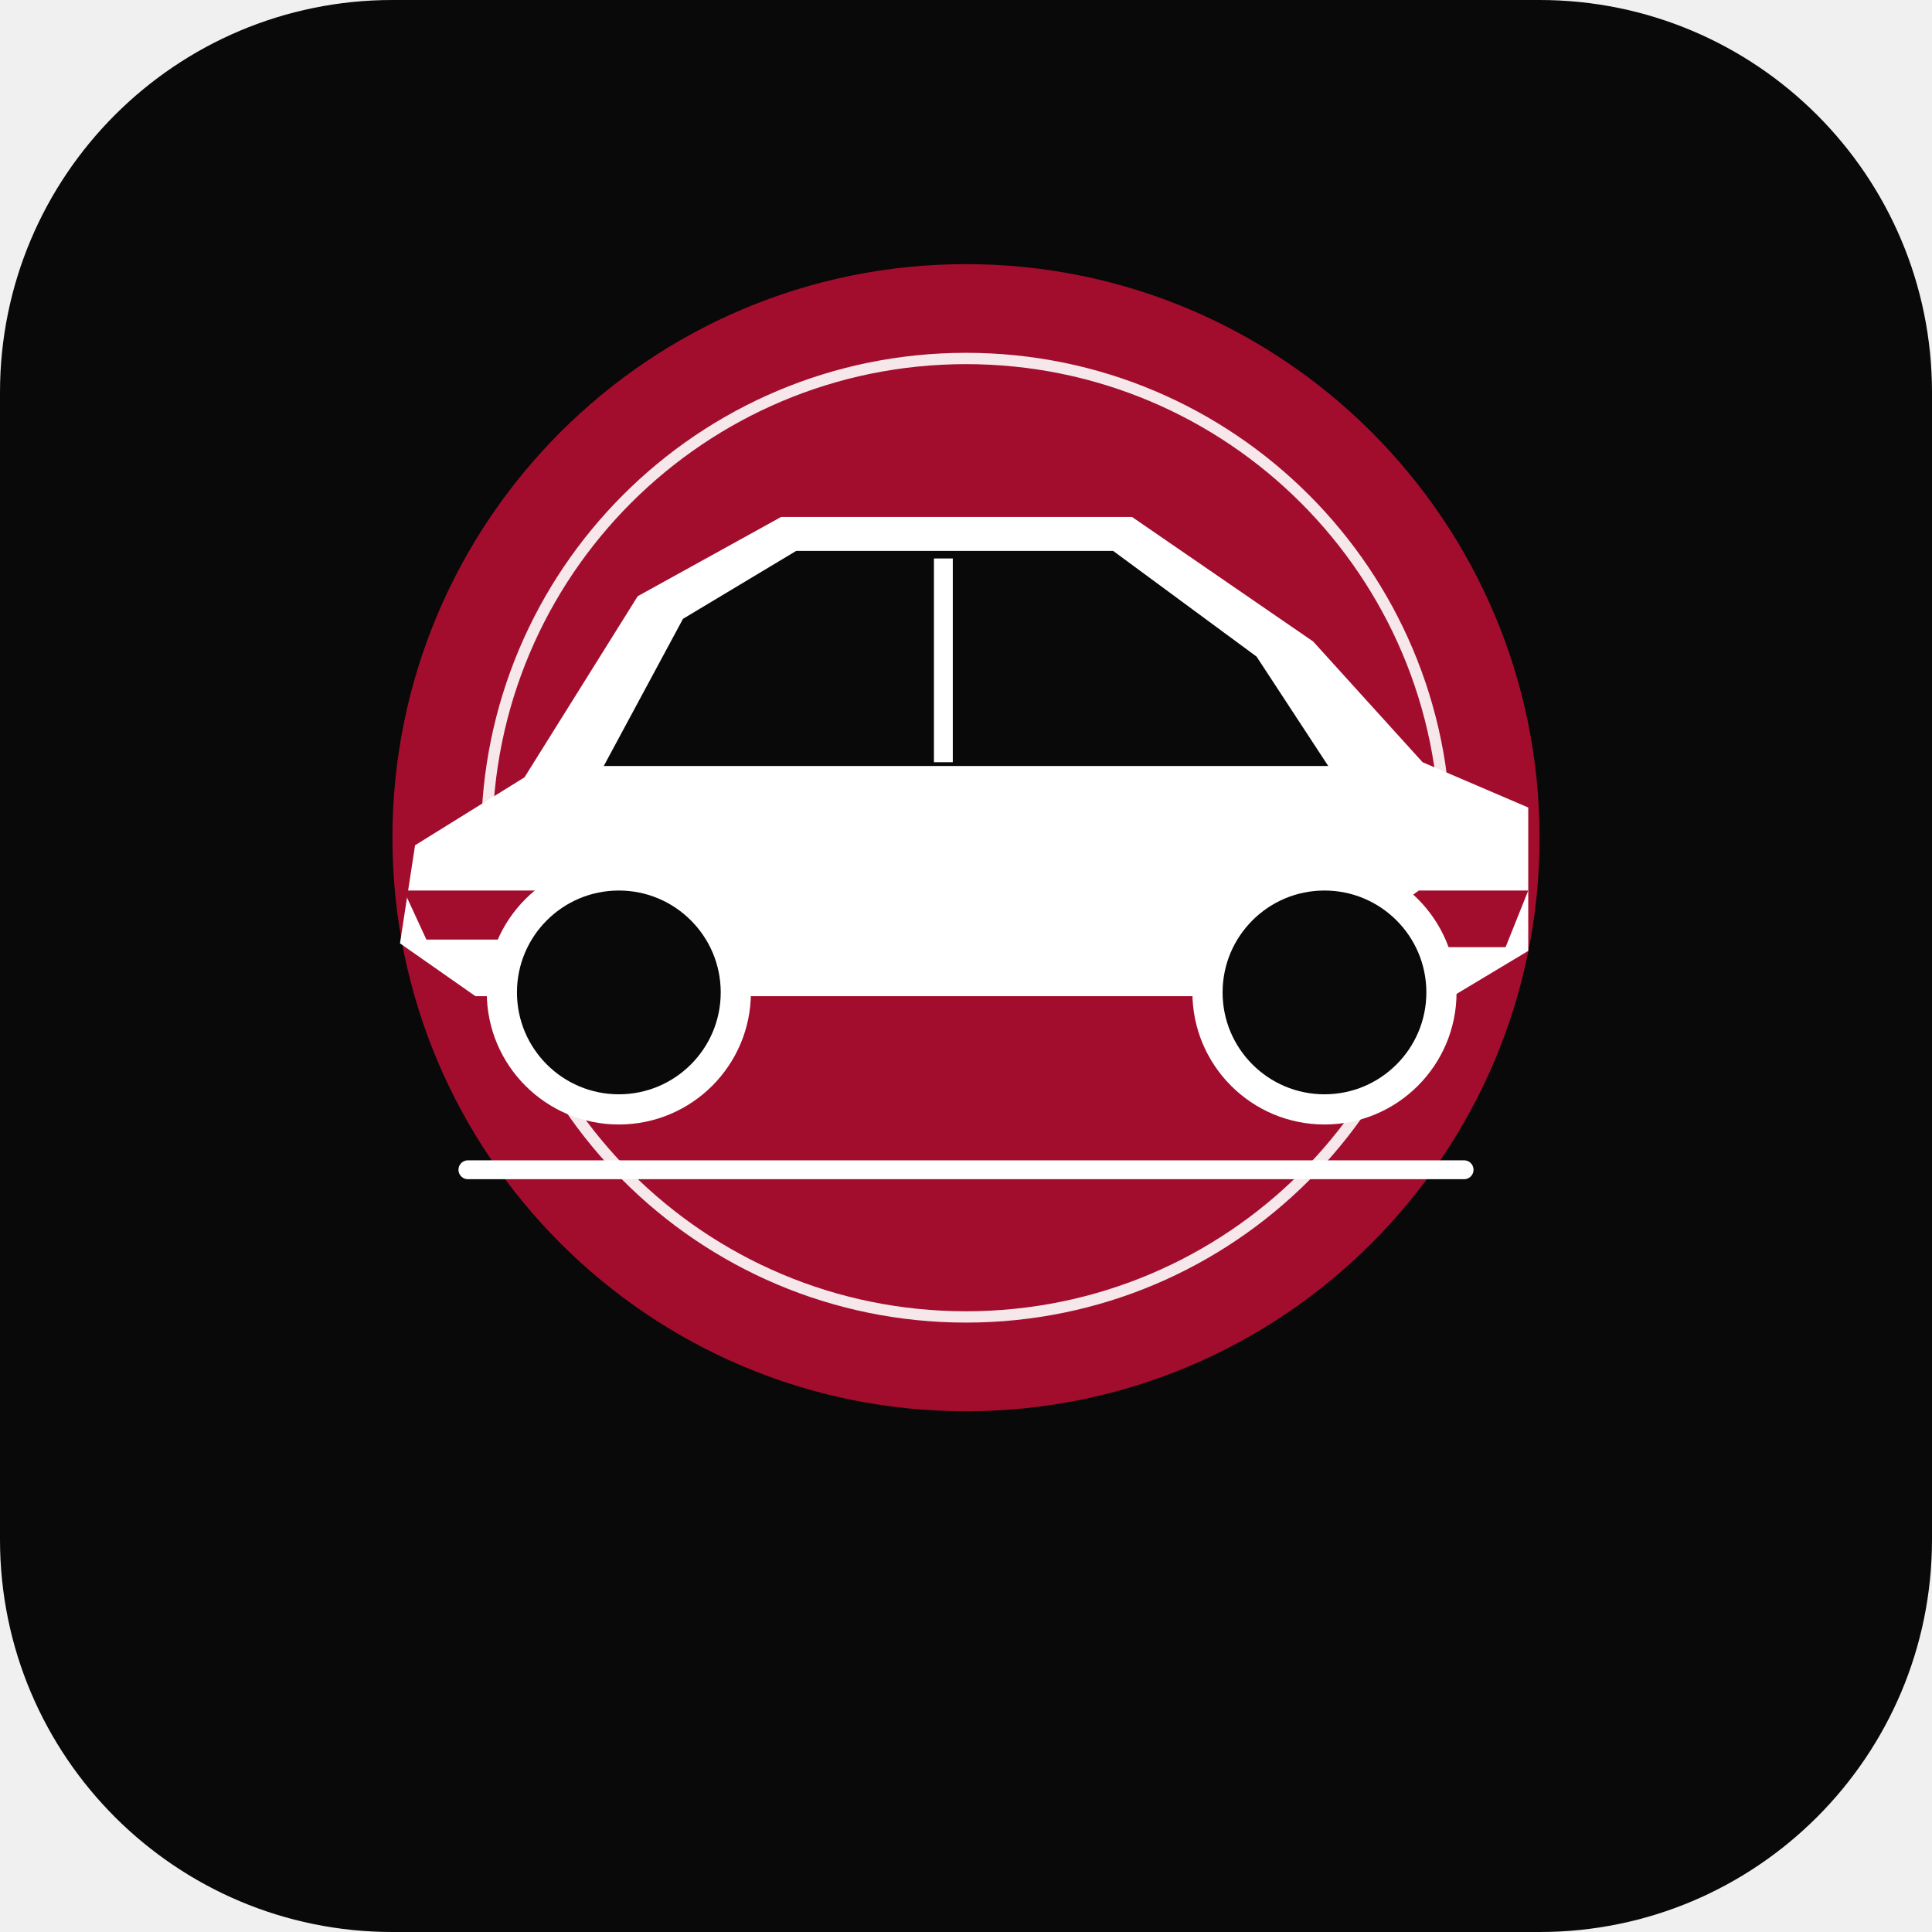
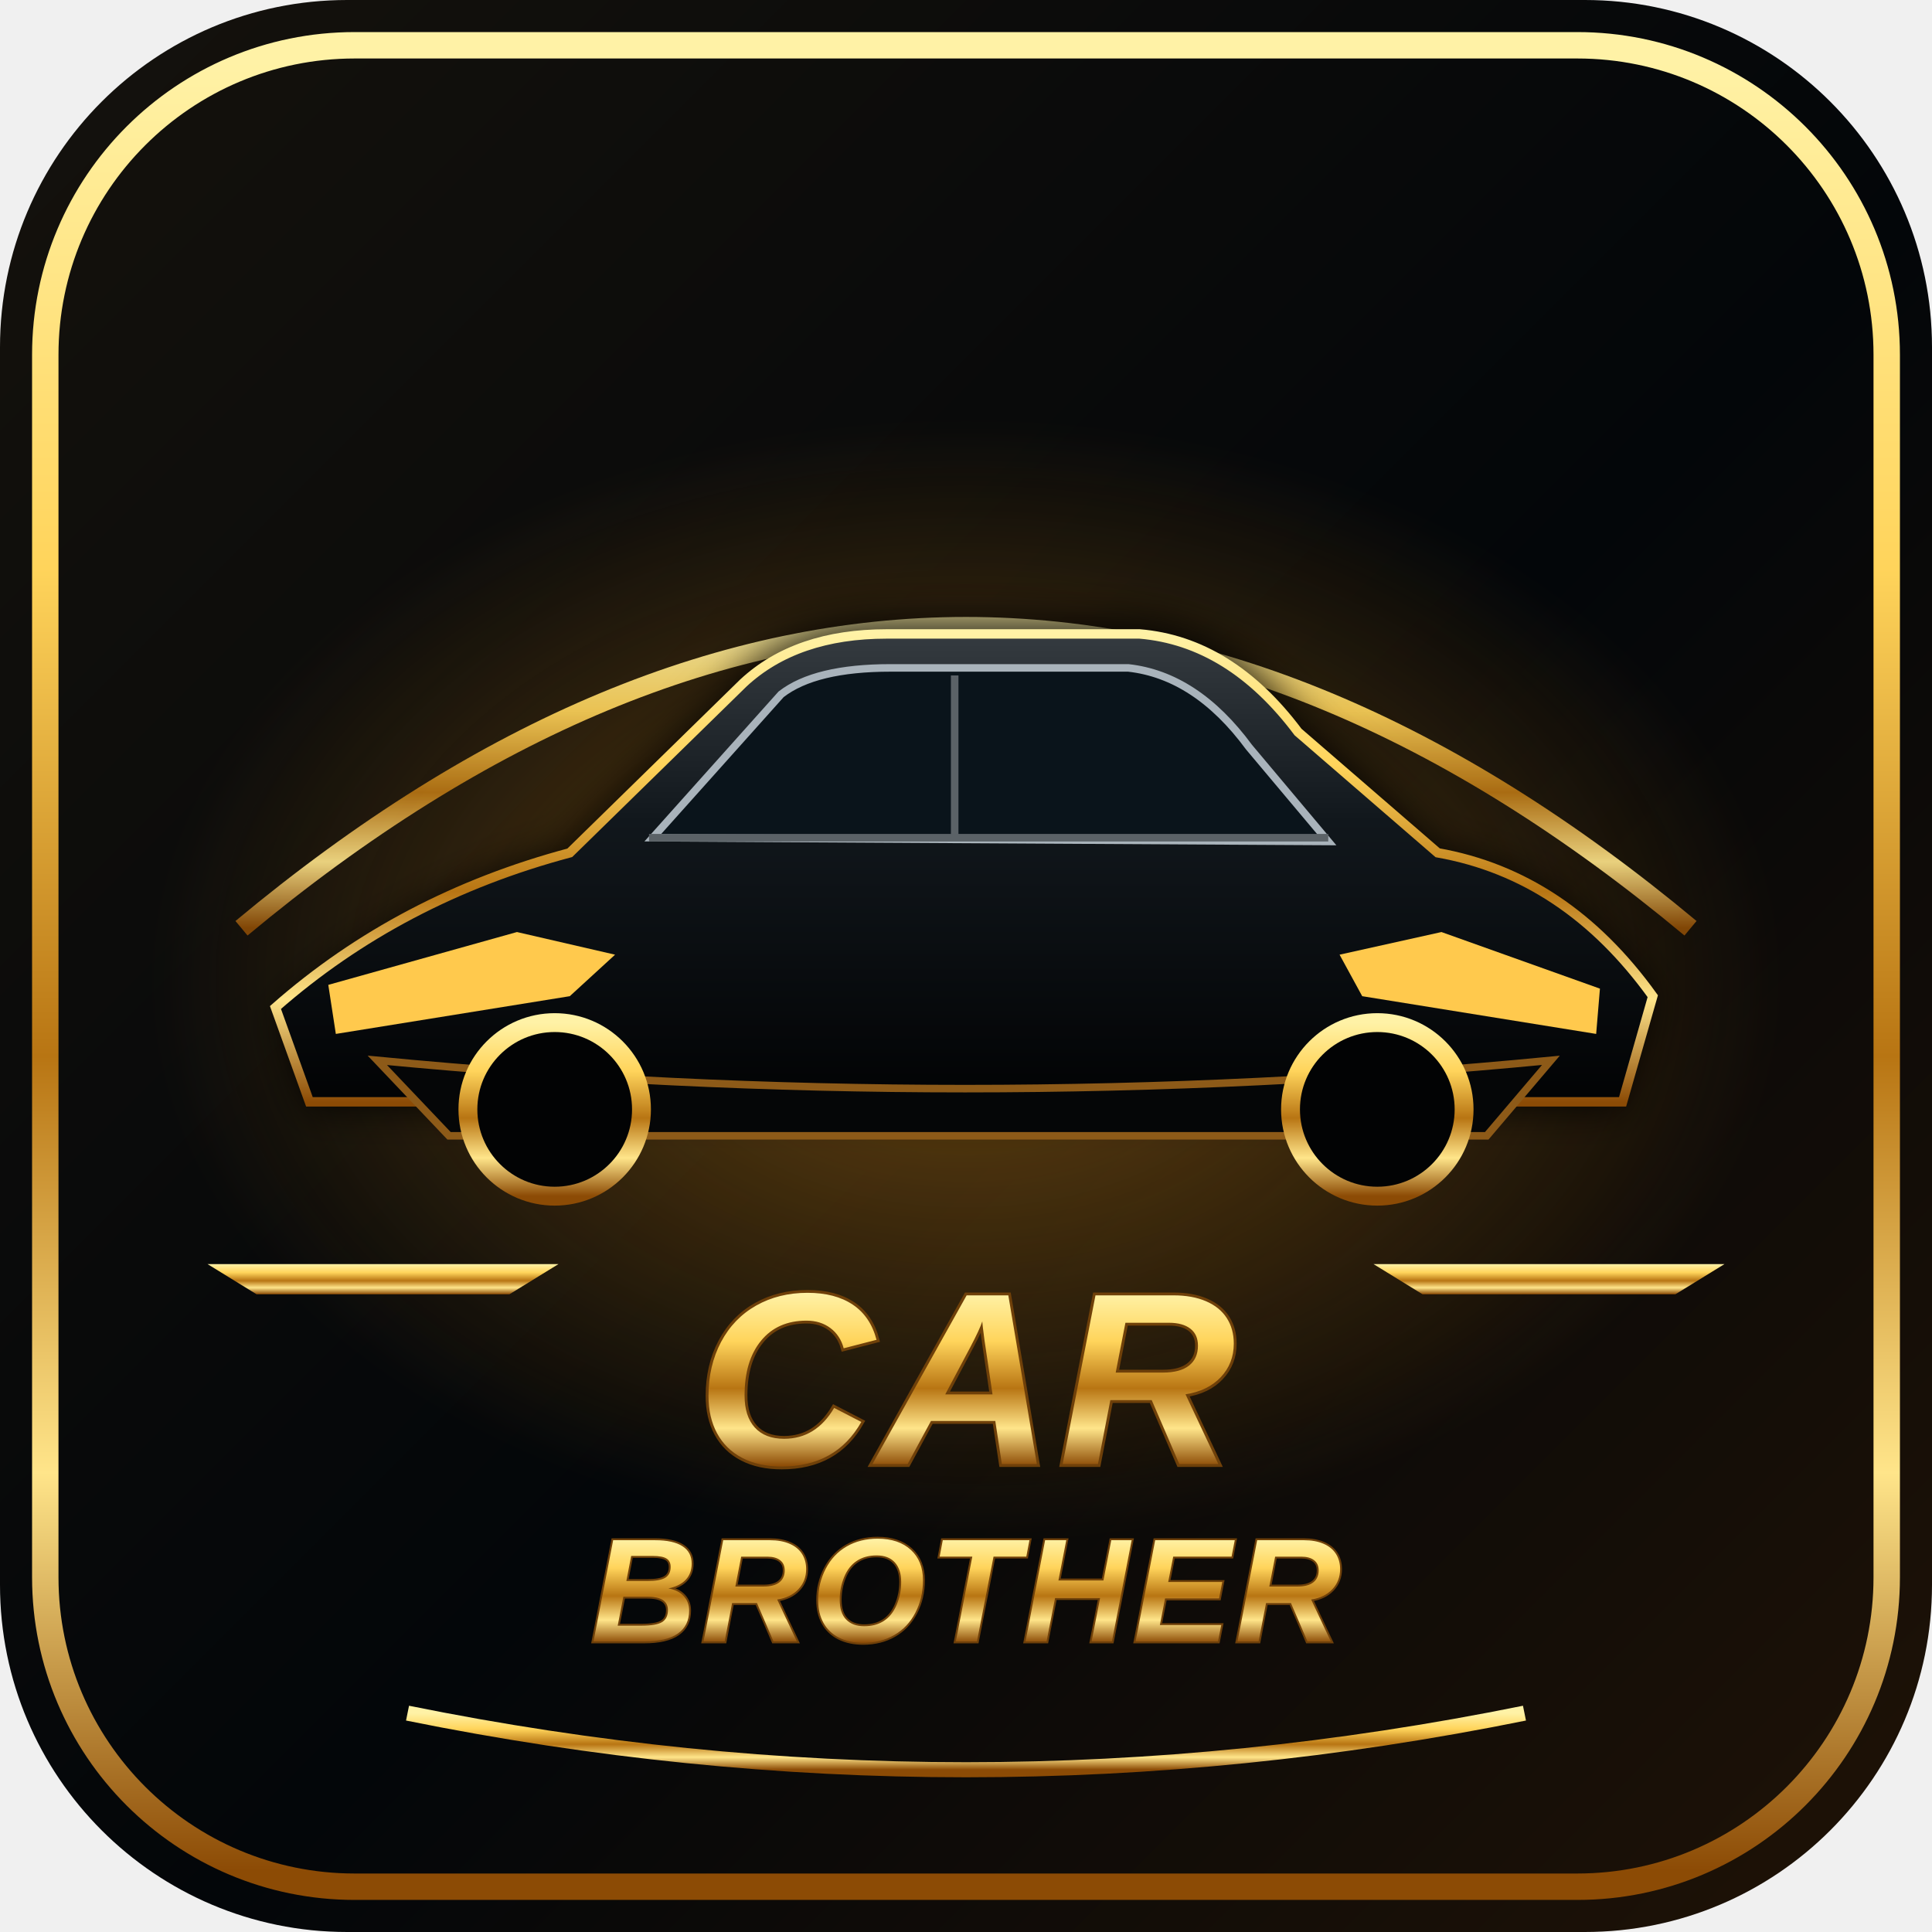
<svg xmlns="http://www.w3.org/2000/svg" viewBox="0 0 512 512">
-   <rect width="512" height="512" rx="104" fill="#090909" />
-   <circle cx="256" cy="222" r="152" fill="#a30d2d" />
-   <circle cx="256" cy="222" r="127" fill="none" stroke="#fff" stroke-width="3" opacity=".9" />
-   <path d="M110 224L139 206 169 158 207 137 300 137 348 170 377 202 405 214 405 252 385 264 126 264 106 250Z" fill="#fff" />
-   <path d="M181 164L211 146H295L333 174 352 203H160Z" fill="#090909" />
-   <path d="M250 148V202M168 207H350" fill="none" stroke="#fff" stroke-width="5" />
-   <path d="M107 236H153L169 249H113ZM358 249L376 236H405L399 251H365Z" fill="#a30d2d" />
-   <circle cx="164" cy="263" r="31" fill="#090909" stroke="#fff" stroke-width="8" />
-   <circle cx="351" cy="263" r="31" fill="#090909" stroke="#fff" stroke-width="8" />
-   <path d="M124 310H388" stroke="#fff" stroke-width="5" stroke-linecap="round" />
+   <defs>
+     <linearGradient id="bg" x1="0" y1="0" x2="1" y2="1">
+       <stop stop-color="#15120d" />
+       <stop offset=".55" stop-color="#030609" />
+       <stop offset="1" stop-color="#201306" />
+     </linearGradient>
+     <linearGradient id="gold" x1="0" y1="0" x2="0" y2="1">
+       <stop stop-color="#fff2a6" />
+       <stop offset=".28" stop-color="#ffd45b" />
+       <stop offset=".55" stop-color="#b87513" />
+       <stop offset=".78" stop-color="#ffe58a" />
+       <stop offset="1" stop-color="#8c4b05" />
+     </linearGradient>
+     <linearGradient id="car" x1="0" y1="0" x2="0" y2="1">
+       <stop stop-color="#353b40" />
+       <stop offset=".4" stop-color="#11171c" />
+       <stop offset="1" stop-color="#020304" />
+     </linearGradient>
+     <radialGradient id="glow">
+       <stop stop-color="#b87513" stop-opacity=".75" />
+       <stop offset="1" stop-color="#b87513" stop-opacity="0" />
+     </radialGradient>
+     <filter id="shadow" x="-30%" y="-30%" width="160%" height="160%">
+       <feGaussianBlur stdDeviation="5" />
+     </filter>
+   </defs>
+   <rect width="512" height="512" rx="92" fill="url(#bg)" />
+   <ellipse cx="256" cy="260" rx="220" ry="150" fill="url(#glow)" opacity=".75" />
+   <rect x="12" y="12" width="488" height="488" rx="82" fill="none" stroke="url(#gold)" stroke-width="7" />
+   <path d="M64 246 Q256 86 448 246" fill="none" stroke="url(#gold)" stroke-width="5" opacity=".9" />
+   <path d="M74 270 Q105 238 150 225 L198 177 Q212 164 235 164 L302 164 Q326 166 344 190 L382 225 Q414 231 438 264 L429 294 L82 294Z" fill="#000" opacity=".8" filter="url(#shadow)" />
+   <path d="M73 267 Q106 238 151 226 L197 181 Q211 168 235 168 L302 168 Q326 170 344 194 L381 226 Q415 232 438 264 L430 292 L82 292Z" fill="url(#car)" stroke="url(#gold)" stroke-width="2.5" />
+   <path d="M173 222 L207 184 Q216 177 236 177 L299 177 Q317 179 331 198 L352 223Z" fill="#0a141b" stroke="#a9b3bb" stroke-width="2" />
+   <path d="M253 179 L253 222 M172 222 L352 222" stroke="#5b6267" stroke-width="2" />
+   <path d="M87 261 L137 247 L163 253 L151 264 L89 274Z" fill="#ffc94d" />
+   <path d="M355 253 L382 247 L424 262 L423 274 L361 264Z" fill="#ffc94d" />
+   <path d="M100 281 Q256 296 411 281 L394 301 L119 301Z" fill="#050607" stroke="#8d5a18" stroke-width="2" />
+   <circle cx="147" cy="294" r="23" fill="#020304" stroke="url(#gold)" stroke-width="5" />
+   <circle cx="365" cy="294" r="23" fill="#020304" stroke="url(#gold)" stroke-width="5" />
+   <path d="M55 335 H148 L135 343 H68Z M364 335 H457 L444 343 H377Z" fill="url(#gold)" />
+   <text x="256" y="388" text-anchor="middle" font-family="Arial, Helvetica, sans-serif" font-size="65" font-weight="900" font-style="italic" letter-spacing="1" fill="url(#gold)" stroke="#6f4009" stroke-width="1.5" paint-order="stroke">CAR</text>
+   <text x="256" y="435" text-anchor="middle" font-family="Arial, Helvetica, sans-serif" font-size="39" font-weight="900" font-style="italic" letter-spacing="1" fill="url(#gold)" stroke="#6f4009" stroke-width="1" paint-order="stroke">BROTHER</text>
+   <path d="M108 454 Q256 484 404 454" fill="none" stroke="url(#gold)" stroke-width="4" />
</svg>
